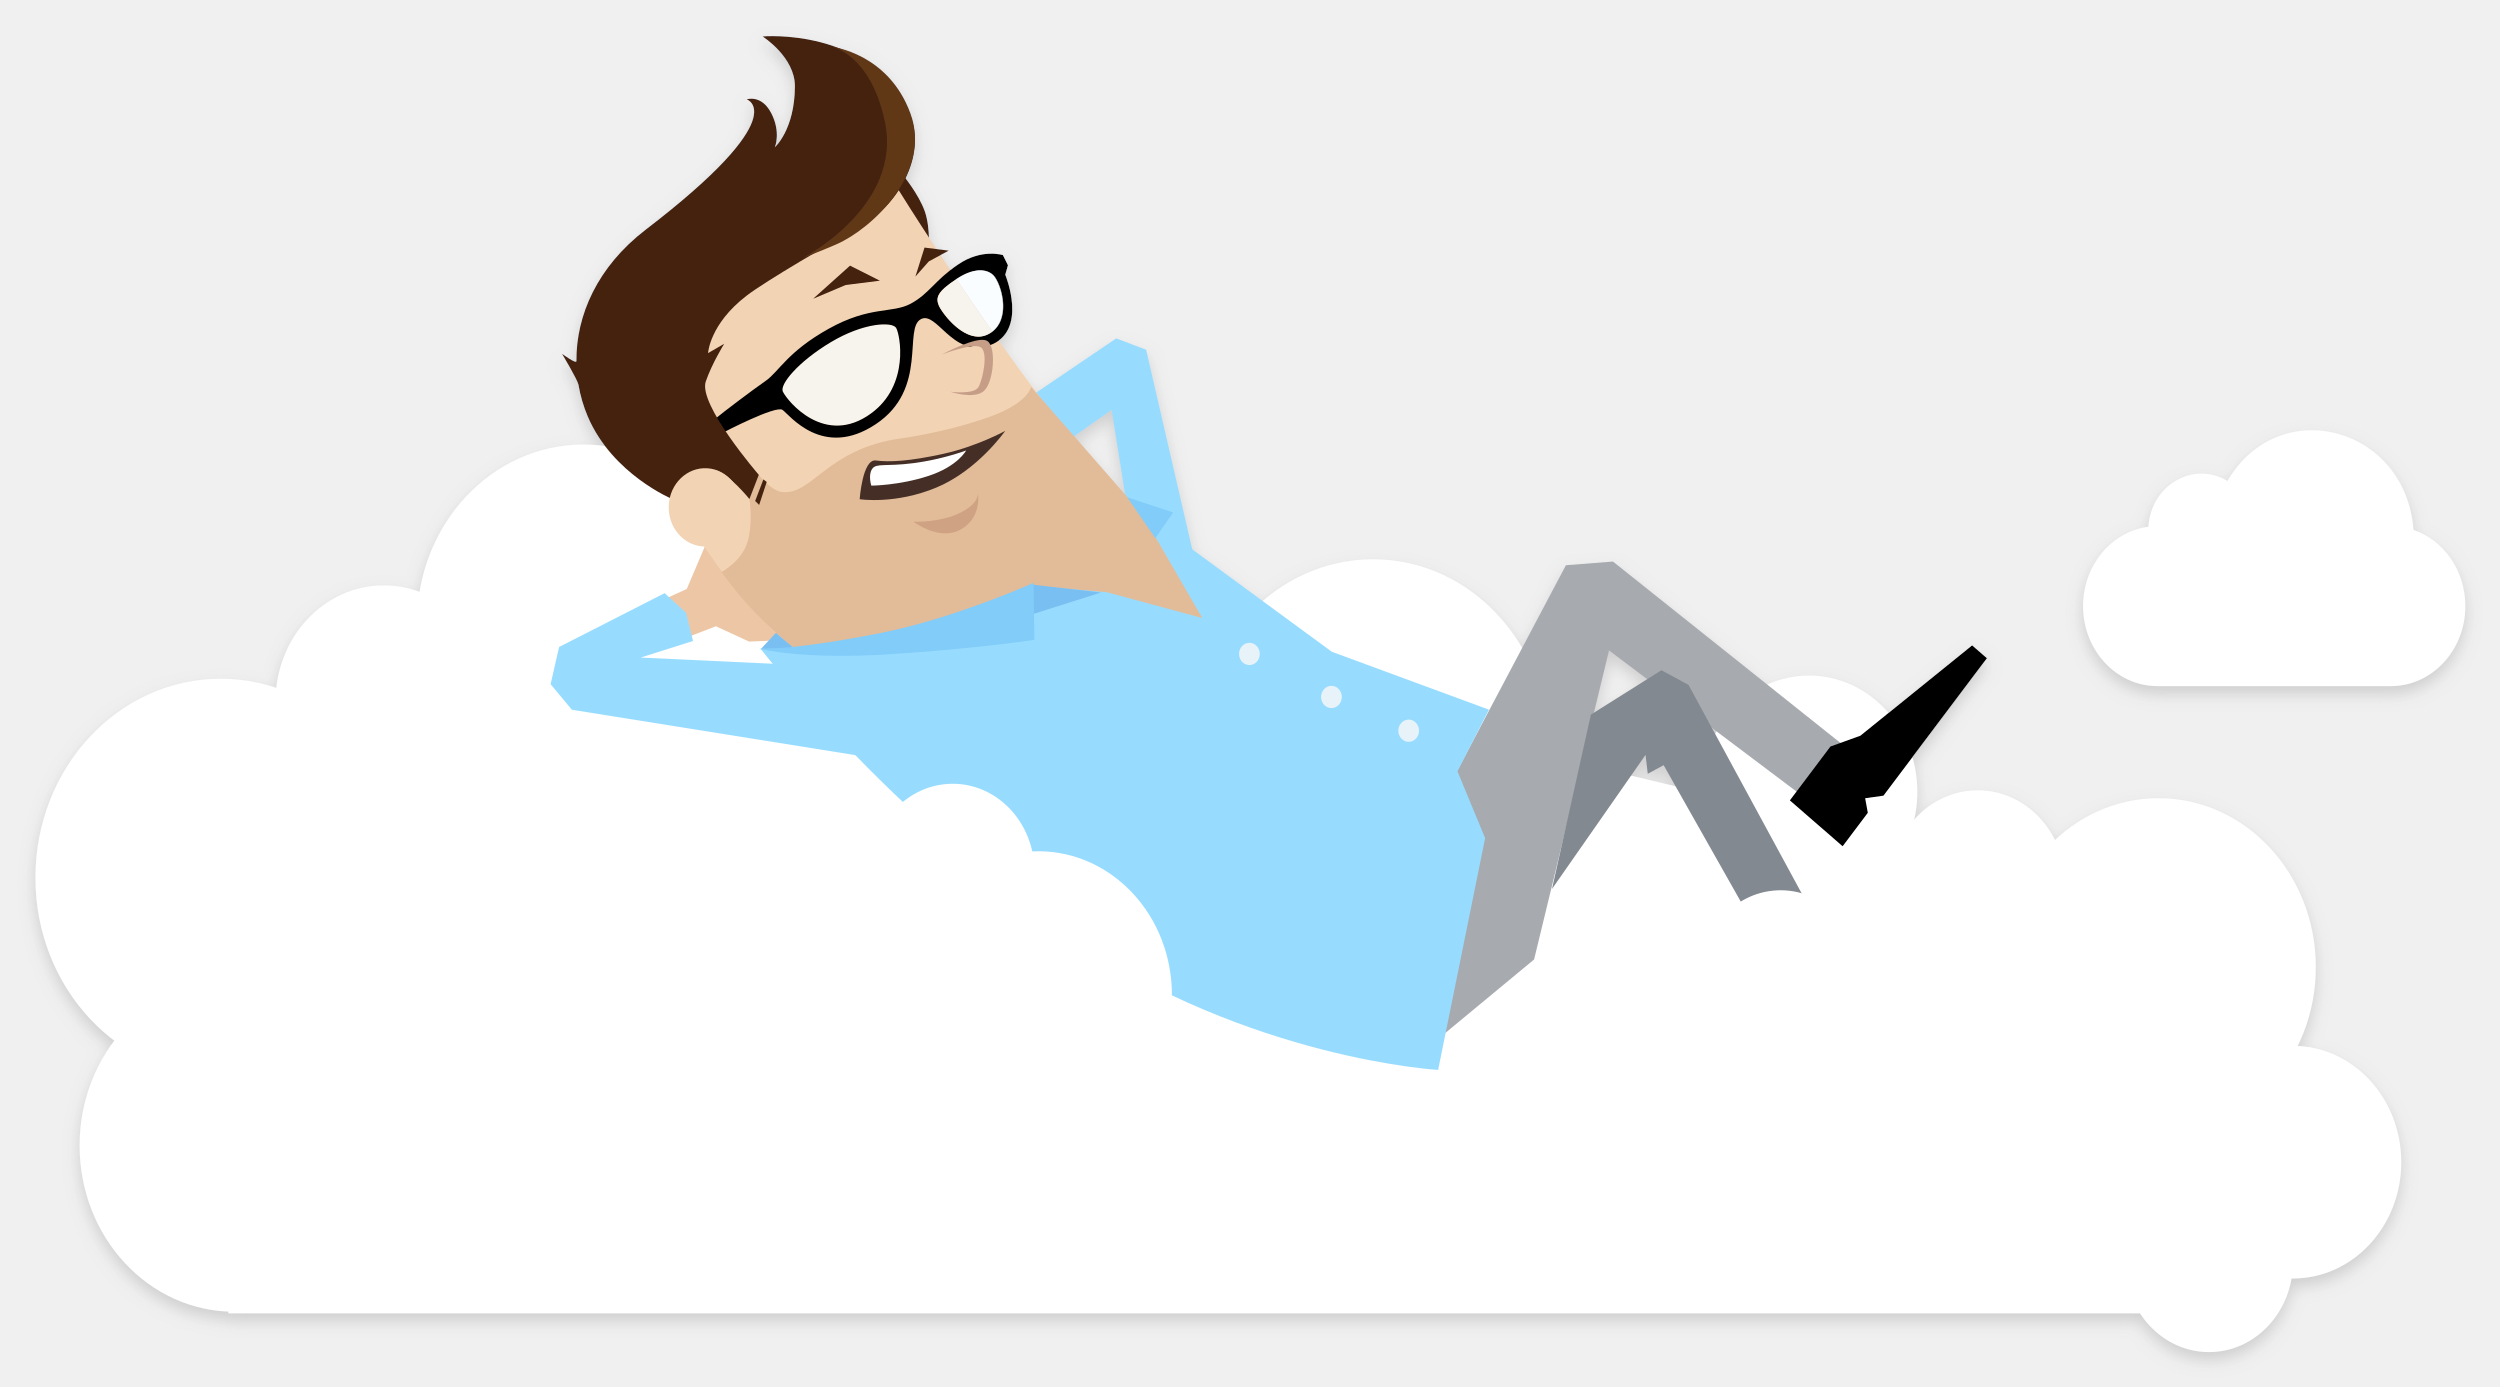
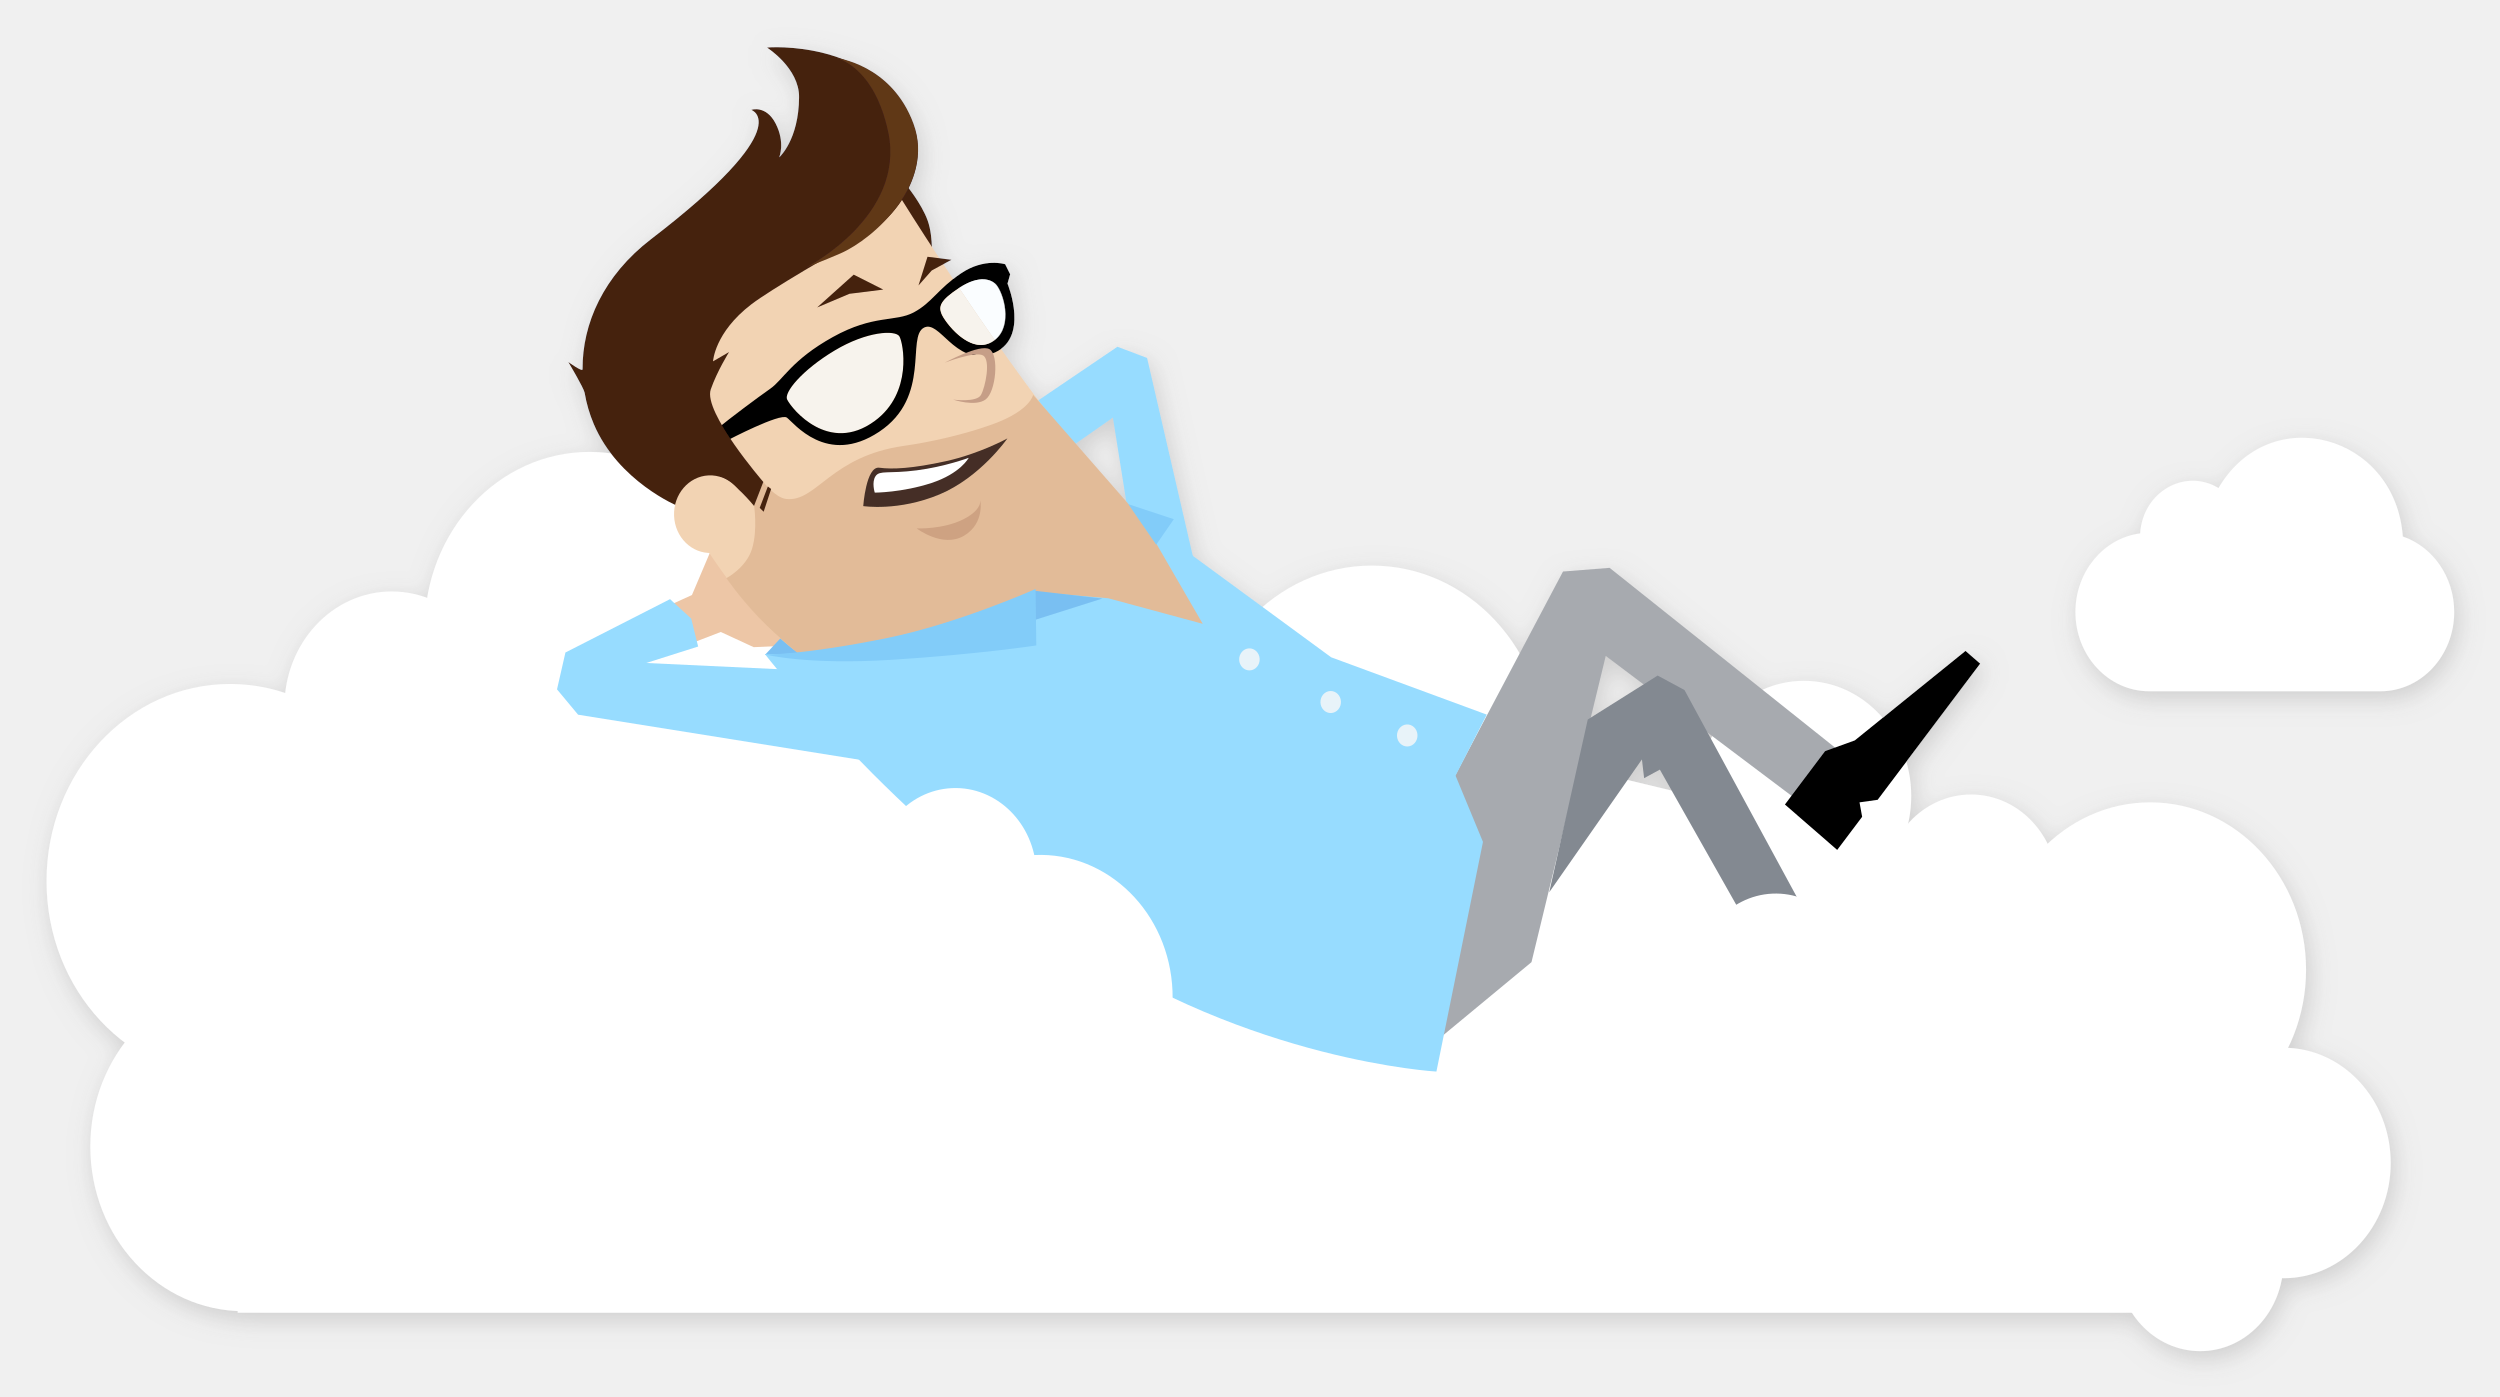
- <svg xmlns="http://www.w3.org/2000/svg" width="649px" height="360px" viewBox="0 0 649 360" version="1.1">
+ <svg xmlns="http://www.w3.org/2000/svg" width="655px" height="366px" viewBox="0 0 655 366" version="1.1">
  <defs>
-     <filter x="-1.9%" y="-3.5%" width="103.8%" height="107.0%" filterUnits="objectBoundingBox" id="filter-1">
-       <feOffset dx="0" dy="2" in="SourceAlpha" result="shadowOffsetOuter1" />
-       <feGaussianBlur stdDeviation="2" in="shadowOffsetOuter1" result="shadowBlurOuter1" />
+     <filter x="-2.5%" y="-4.7%" width="105.1%" height="109.4%" filterUnits="objectBoundingBox" id="filter-1">
+       <feOffset dx="1" dy="2" in="SourceAlpha" result="shadowOffsetOuter1" />
+       <feGaussianBlur stdDeviation="3" in="shadowOffsetOuter1" result="shadowBlurOuter1" />
      <feColorMatrix values="0 0 0 0 0.424   0 0 0 0 0.419   0 0 0 0 0.419  0 0 0 0.5 0" type="matrix" in="shadowBlurOuter1" result="shadowMatrixOuter1" />
      <feMerge>
        <feMergeNode in="shadowMatrixOuter1" />
        <feMergeNode in="SourceGraphic" />
      </feMerge>
    </filter>
  </defs>
  <g id="Page-1" stroke="none" stroke-width="1" fill="none" fill-rule="evenodd">
-     <g id="Imported-Layers" filter="url(#filter-1)" transform="translate(9, 9)">
+     <g id="Imported-Layers" filter="url(#filter-1)" transform="translate(12, 12)">
      <path d="M185.667,152.822 C185.667,178.459 166.32,199.243 142.453,199.243 C118.587,199.243 99.239,178.459 99.239,152.822 C99.239,127.184 118.587,106.4 142.453,106.4 C166.32,106.4 185.667,127.184 185.667,152.822" id="Fill-1" fill="#FFFFFF" />
      <path d="M96.371,218.86 C96.371,247.39 74.84,270.519 48.281,270.519 C21.722,270.519 0.191,247.39 0.191,218.86 C0.191,190.329 21.722,167.2 48.281,167.2 C74.84,167.2 96.371,190.329 96.371,218.86" id="Fill-2" fill="#FFFFFF" />
      <path d="M118.743,173.157 C118.743,189.833 106.158,203.351 90.635,203.351 C75.111,203.351 62.526,189.833 62.526,173.157 C62.526,156.481 75.111,142.962 90.635,142.962 C106.158,142.962 118.743,156.481 118.743,173.157" id="Fill-3" fill="#FFFFFF" />
      <path d="M91.973,288.389 C91.973,312.212 73.995,331.524 51.818,331.524 C29.642,331.524 11.664,312.212 11.664,288.389 C11.664,264.566 29.642,245.254 51.818,245.254 C73.995,245.254 91.973,264.566 91.973,288.389" id="Fill-4" fill="#FFFFFF" />
      <path d="M393.132,185.276 C393.132,212.388 372.671,234.367 347.433,234.367 C322.193,234.367 301.733,212.388 301.733,185.276 C301.733,158.163 322.193,136.184 347.433,136.184 C372.671,136.184 393.132,158.163 393.132,185.276" id="Fill-5" fill="#FFFFFF" />
      <path d="M488.738,196.573 C488.738,213.249 476.154,226.768 460.63,226.768 C445.106,226.768 432.522,213.249 432.522,196.573 C432.522,179.897 445.106,166.378 460.63,166.378 C476.154,166.378 488.738,179.897 488.738,196.573" id="Fill-6" fill="#FFFFFF" />
      <path d="M592.184,242.07 C592.184,266.29 573.907,285.924 551.36,285.924 C528.814,285.924 510.536,266.29 510.536,242.07 C510.536,217.85 528.814,198.216 551.36,198.216 C573.907,198.216 592.184,217.85 592.184,242.07" id="Fill-7" fill="#FFFFFF" />
      <path d="M527.172,220.605 C527.172,234.105 516.985,245.049 504.417,245.049 C491.851,245.049 481.664,234.105 481.664,220.605 C481.664,207.106 491.851,196.162 504.417,196.162 C516.985,196.162 527.172,207.106 527.172,220.605" id="Fill-8" fill="#FFFFFF" />
      <polyline id="Fill-9" fill="#FFFFFF" points="50.289 331.935 561.207 331.935 561.59 273.189 587.977 273.189 461.777 203.762 231.558 148.303 146.277 153.643 44.935 228.821 50.289 331.935" />
      <path d="M225.231,36.222 C225.231,36.222 229.448,41.274 231.06,45.827 C232.673,50.381 232.066,56.884 232.066,56.884 L220.72,45.676 L225.231,36.222" id="Fill-10" fill="#442211" />
      <polyline id="Fill-11" fill="#EDC6A6" points="163.647 146.462 169.289 143.896 175.248 129.853 196.929 157.043 185.466 157.558 176.843 153.578 168.217 156.895 163.541 144.977" />
      <polyline id="Fill-12" fill="#97DCFF" points="210.989 164.223 157.304 161.704 170.915 157.391 169.099 150.071 163.541 144.977 136.145 158.955 133.938 168.615 139.46 175.253 217.648 187.771 210.989 164.223" />
      <polyline id="Fill-13" fill="#97DCFF" points="284.646 129.248 279.577 97.405 267.654 105.754 258.019 94.263 280.767 78.849 288.537 81.789 302.352 141.61 284.646 129.248" />
      <polyline id="Fill-14" fill="#79BFF2" points="188.416 159.585 199.915 159.993 194.111 153.469" />
      <path d="M164.686,117.89 C164.686,117.89 171.805,131.139 181.169,143.053 C190.533,154.966 197.889,159.57 197.889,159.57 L267.943,159.81 L315.61,160.132 L305.731,142.382 C305.731,142.382 277.14,115.915 258.962,91.445 C240.784,66.977 224.241,40.275 224.241,40.275 L179.922,59.538 L164.686,117.89" id="Fill-15" fill="#F2D3B3" />
      <path d="M220.551,75.203 C217.404,75.203 212.271,76.472 206.661,79.837 C198.816,84.542 194.124,89.904 194.118,92.154 C194.117,92.35 194.152,92.522 194.224,92.668 C195.148,94.559 200.664,101.494 208.302,101.494 C211.018,101.494 214.002,100.617 217.142,98.325 C223.211,93.895 224.699,87.362 224.699,82.496 C224.699,79.274 224.046,76.782 223.638,76.117 C223.288,75.546 222.188,75.203 220.551,75.203" id="Fill-16" fill="#F7F3ED" />
      <path d="M251.35,57.228 C251.35,57.228 245.922,55.469 239.78,59.62 C233.637,63.772 232.218,67.279 227.39,69.853 C222.562,72.428 216.932,70.333 206.167,76.325 C195.402,82.317 193.204,87.481 189.801,89.85 C186.399,92.22 178.827,97.912 176.469,99.886 C174.11,101.859 174.972,104.543 174.972,104.543 C174.972,104.543 176,103.541 177.198,103.262 C178.396,102.983 178.817,103.253 178.817,103.253 C178.817,103.253 192.378,96.165 194.143,97.406 C195.908,98.647 204.576,110.279 218.346,101.12 C232.116,91.962 225.371,76.145 230.131,73.816 C232.116,72.845 234.092,75.13 236.649,77.415 C239.423,79.894 242.881,82.374 247.778,80.693 C258.117,77.144 251.974,62.307 251.974,62.307 L252.662,59.858 L251.35,57.228 M217.142,98.325 C205.17,107.064 195.476,95.231 194.224,92.668 C193.332,90.843 198.133,84.951 206.661,79.837 C215.189,74.722 222.615,74.449 223.638,76.117 C224.661,77.786 227.231,90.961 217.142,98.325 M247.801,77.608 C241.932,81.013 235.476,72.278 234.67,70.279 C233.865,68.281 234.211,66.745 239.398,63.358 C244.585,59.971 247.987,61.121 249.239,62.953 C251.357,66.048 253.275,74.432 247.801,77.608" id="Fill-17" fill="#000000" />
      <path d="M245.442,61.189 C245.361,61.189 245.278,61.19 245.195,61.193 C243.649,61.272 241.738,61.888 239.494,63.354 C239.429,63.396 239.365,63.438 239.301,63.48 C242.155,67.734 245.295,72.335 248.606,77.064 C253.072,73.563 251.245,65.885 249.239,62.953 C248.57,61.973 247.285,61.188 245.442,61.189" id="Fill-18" fill="#FAFDFF" />
      <path d="M239.301,63.48 C234.298,66.779 233.97,68.301 234.766,70.275 C235.443,71.953 240.104,78.383 245.056,78.383 C245.126,78.383 245.195,78.382 245.263,78.38 C246.109,78.334 246.961,78.096 247.801,77.608 C248.09,77.441 248.358,77.259 248.606,77.064 C245.295,72.335 242.155,67.734 239.301,63.48" id="Fill-19" fill="#F7F3ED" />
      <path d="M245.538,61.185 C245.425,61.185 245.312,61.187 245.195,61.193 C245.278,61.19 245.361,61.189 245.442,61.189 C247.285,61.188 248.57,61.973 249.239,62.953 C251.245,65.885 253.072,73.563 248.606,77.064 C248.358,77.259 248.09,77.441 247.801,77.608 C246.961,78.096 246.109,78.334 245.263,78.38 C246.14,78.348 247.026,78.109 247.897,77.604 C253.371,74.428 251.452,66.044 249.335,62.948 C248.665,61.969 247.381,61.185 245.538,61.185" id="Fill-20" fill="#BFC2C4" />
      <path d="M178.303,139.481 C178.303,139.481 183.508,136.78 185.036,131.777 C186.563,126.774 185.547,120.344 185.547,120.344 L187.989,114.272 C187.989,114.272 191.132,118.416 194,118.73 C201.976,119.604 205.524,107.521 224.939,104.797 C231.412,103.889 240.788,101.852 248.444,99.012 C258.01,95.462 258.676,91.458 258.676,91.458 L304.048,143.383 L315,159.235 L197.602,159.582 C197.602,159.582 191.978,155.209 186.89,149.888 C181.802,144.566 178.303,139.481 178.303,139.481" id="Fill-21" fill="#E2BB98" />
      <path d="M165.654,120.622 C165.654,120.622 149.948,114.139 143.572,99.104 C142.464,96.491 141.655,93.731 141.17,90.883 C140.964,89.672 136.91,82.854 136.91,82.854 C136.91,82.854 140.638,85.576 140.632,84.754 C140.554,72.83 146.095,60.229 158.619,50.628 C197.364,20.925 184.851,16.794 184.851,16.794 C184.851,16.794 188.676,15.456 191.218,20.38 C193.795,25.371 192.16,29.213 192.16,29.213 C192.16,29.213 197.307,24.678 197.358,13.422 C197.392,5.837 188.983,0.467 188.983,0.467 C188.983,0.467 216.75,-2.009 226.999,20.209 C231.599,30.179 225.211,43.626 214.372,49.765 C206.524,54.21 189.863,63.889 184.835,67.746 C175.186,75.148 174.815,82.67 174.815,82.67 L179.007,80.241 C179.007,80.241 175.865,85.274 174.221,90.016 C172.156,95.968 187.989,114.272 187.989,114.272 L185.555,120.549 C185.555,120.549 179.925,113.607 176.554,113.039 C172.38,112.336 165.654,120.622 165.654,120.622" id="Fill-22" fill="#442211" />
      <polyline id="Fill-23" fill="#442211" points="190.039 116.109 188.077 122.077 187.04 121.059 189.181 115.456 190.039 116.109" />
      <path d="M227.354,20.45 C221.636,4.809 207.041,3.17 207.041,3.17 C207.041,3.17 217.001,5.099 220.711,22.563 C225.386,44.572 199.457,57.942 199.457,57.942 C199.457,57.942 203.572,56.41 208.166,54.409 C217.207,50.472 233.011,35.923 227.354,20.45" id="Fill-24" fill="#603719" />
      <path d="M183.517,122.286 C183.736,127.896 179.68,132.635 174.457,132.87 C169.234,133.105 164.822,128.747 164.604,123.137 C164.385,117.526 168.441,112.787 173.664,112.553 C178.887,112.318 183.299,116.675 183.517,122.286" id="Fill-25" fill="#F2D3B3" />
      <polyline id="Fill-26" fill="#F2D3B3" points="236.326 82.699 245.798 80.217 247.964 86.698 246.257 92.641 238.636 92.874 236.326 82.699" />
      <path d="M235.492,83.039 C235.492,83.039 243.393,79.968 245.526,81.111 C247.658,82.253 246.157,89.489 244.997,91.496 C243.838,93.503 237.719,92.697 237.719,92.697 C237.719,92.697 243.556,94.68 246.257,92.641 C248.958,90.604 249.788,80.969 247.26,79.494 C244.731,78.02 235.492,83.039 235.492,83.039" id="Fill-27" fill="#C69E87" />
      <polyline id="Fill-28" fill="#442211" points="202.091 68.554 211.668 59.96 219.42 63.87 210.542 64.98 202.091 68.554" />
      <polyline id="Fill-29" fill="#442211" points="228.638 62.797 231.005 55.272 237.282 56.061 232.121 58.861 228.638 62.797" />
      <path d="M251.944,102.863 C251.944,102.863 244.637,106.892 235.813,108.831 C226.99,110.77 221.831,111.002 218.369,110.541 C214.906,110.08 214.168,120.598 214.168,120.598 C214.168,120.598 223.41,122.032 234.143,117.541 C244.877,113.049 251.944,102.863 251.944,102.863" id="Fill-30" fill="#442F26" />
      <path d="M217.402,112.743 C216.316,114.334 217.188,117.07 217.188,117.07 C217.188,117.07 224.364,117.056 232.018,114.553 C239.671,112.05 241.807,107.944 241.807,107.944 C241.807,107.944 235.583,110.281 228.156,111.231 C220.73,112.182 218.488,111.152 217.402,112.743" id="Fill-31" fill="#FFFFFF" />
      <path d="M244.807,118.603 C244.807,118.603 245.774,121.335 240.425,124.042 C235.077,126.75 228.175,126.444 228.175,126.444 C228.175,126.444 234.982,131.688 240.593,128.352 C246.205,125.016 244.807,118.603 244.807,118.603" id="Fill-32" fill="#CEA282" />
      <polyline id="Fill-33" fill="#A7AAAF" points="367.207 195.022 397.508 137.739 409.719 136.778 469.765 184.651 460.757 199.036 408.704 159.85 389.25 240.081 364.036 260.952 367.207 195.022" />
      <polyline id="Fill-34" fill="#838991" points="403.995 176.508 422.302 164.994 429.339 168.79 460.269 225.784 447.135 232.543 422.88 189.639 418.757 191.88 418.183 186.972 393.895 221.781 403.995 176.508" />
      <polyline id="Fill-35" fill="#000000" points="466.181 184.8 473.961 181.988 502.963 158.542 506.807 161.873 479.939 197.553 475.193 198.215 475.88 202.002 469.345 210.681 455.652 198.782 466.181 184.8" />
      <path d="M188.408,159.379 C188.408,159.379 222.061,202.786 268.842,234.397 C315.623,266.008 364.34,268.75 364.34,268.75 L376.539,208.582 L369.355,191.225 L377.535,175.232 L336.76,160.209 L287.112,123.792 L303.118,151.443 L278.36,144.745 L259.542,143.124 C259.542,143.124 235.09,154.092 216.066,157.004 C197.041,159.916 188.408,159.379 188.408,159.379" id="Fill-36" fill="#97DCFF" />
      <polyline id="Fill-37" fill="#79BFF2" points="258.762 142.748 276.832 144.813 258.684 150.564 258.762 142.748" />
      <path d="M188.508,159.477 C188.508,159.477 198.275,159.655 220.396,155.164 C238.946,151.399 259.319,142.312 259.319,142.312 L259.513,157.106 C259.513,157.106 244.293,159.435 221.766,160.86 C199.239,162.284 188.508,159.477 188.508,159.477" id="Fill-38" fill="#82CCF9" />
      <polyline id="Fill-39" fill="#82CCF9" points="283.619 120.095 295.542 124.03 290.923 130.714 283.619 120.095" />
      <path d="M318.032,160.64 C318.095,162.233 316.943,163.579 315.459,163.645 C313.976,163.712 312.724,162.475 312.662,160.882 C312.599,159.288 313.751,157.943 315.234,157.876 C316.717,157.809 317.97,159.047 318.032,160.64" id="Fill-40" fill="#E8F3F9" />
      <path d="M339.328,171.812 C339.39,173.404 338.238,174.75 336.756,174.817 C335.272,174.883 334.019,173.646 333.957,172.053 C333.895,170.46 335.047,169.114 336.53,169.047 C338.014,168.981 339.266,170.218 339.328,171.812" id="Fill-41" fill="#E8F3F9" />
      <path d="M359.382,180.572 C359.444,182.165 358.292,183.51 356.809,183.577 C355.326,183.644 354.073,182.407 354.011,180.813 C353.949,179.22 355.101,177.875 356.584,177.808 C358.067,177.741 359.32,178.979 359.382,180.572" id="Fill-42" fill="#E8F3F9" />
      <path d="M259.525,216.313 C260.015,228.895 250.919,239.521 239.207,240.048 C227.495,240.575 217.603,230.803 217.113,218.222 C216.622,205.641 225.719,195.015 237.43,194.488 C249.142,193.96 259.034,203.732 259.525,216.313" id="Fill-43" fill="#FFFFFF" />
      <path d="M295.197,247.705 C295.999,268.277 281.125,285.652 261.975,286.513 C242.824,287.375 226.65,271.397 225.848,250.825 C225.046,230.254 239.92,212.878 259.07,212.017 C278.221,211.155 294.395,227.133 295.197,247.705" id="Fill-44" fill="#FFFFFF" />
      <path d="M474.171,243.662 C474.655,256.072 465.681,266.555 454.127,267.075 C442.574,267.595 432.816,257.955 432.332,245.544 C431.848,233.133 440.822,222.651 452.375,222.131 C463.928,221.61 473.687,231.251 474.171,243.662" id="Fill-45" fill="#FFFFFF" />
      <path d="M586.256,318.584 C586.256,331.516 576.497,342 564.458,342 C552.419,342 542.66,331.516 542.66,318.584 C542.66,305.651 552.419,295.168 564.458,295.168 C576.497,295.168 586.256,305.651 586.256,318.584" id="Fill-46" fill="#FFFFFF" />
      <path d="M580.636,264.775 C581.285,281.436 569.238,295.509 553.728,296.207 C538.218,296.905 525.118,283.964 524.468,267.302 C523.819,250.641 535.866,236.568 551.376,235.87 C566.886,235.173 579.986,248.114 580.636,264.775" id="Fill-47" fill="#FFFFFF" />
      <path d="M614.365,292.703 C614.365,309.379 601.78,322.897 586.256,322.897 C570.733,322.897 558.148,309.379 558.148,292.703 C558.148,276.027 570.733,262.508 586.256,262.508 C601.78,262.508 614.365,276.027 614.365,292.703" id="Fill-48" fill="#FFFFFF" />
      <path d="M617.536,128.562 C615.554,101.743 582.68,92.907 569.244,115.871 C560.529,110.578 549.414,116.806 548.718,127.747 C539.163,129.004 531.761,137.746 531.761,148.35 C531.761,159.817 540.415,169.114 551.09,169.114 L611.671,169.114 C622.346,169.114 631,159.817 631,148.35 C631,139.079 625.343,131.23 617.536,128.562" id="Fill-49" fill="#FFFFFF" />
    </g>
  </g>
</svg>
